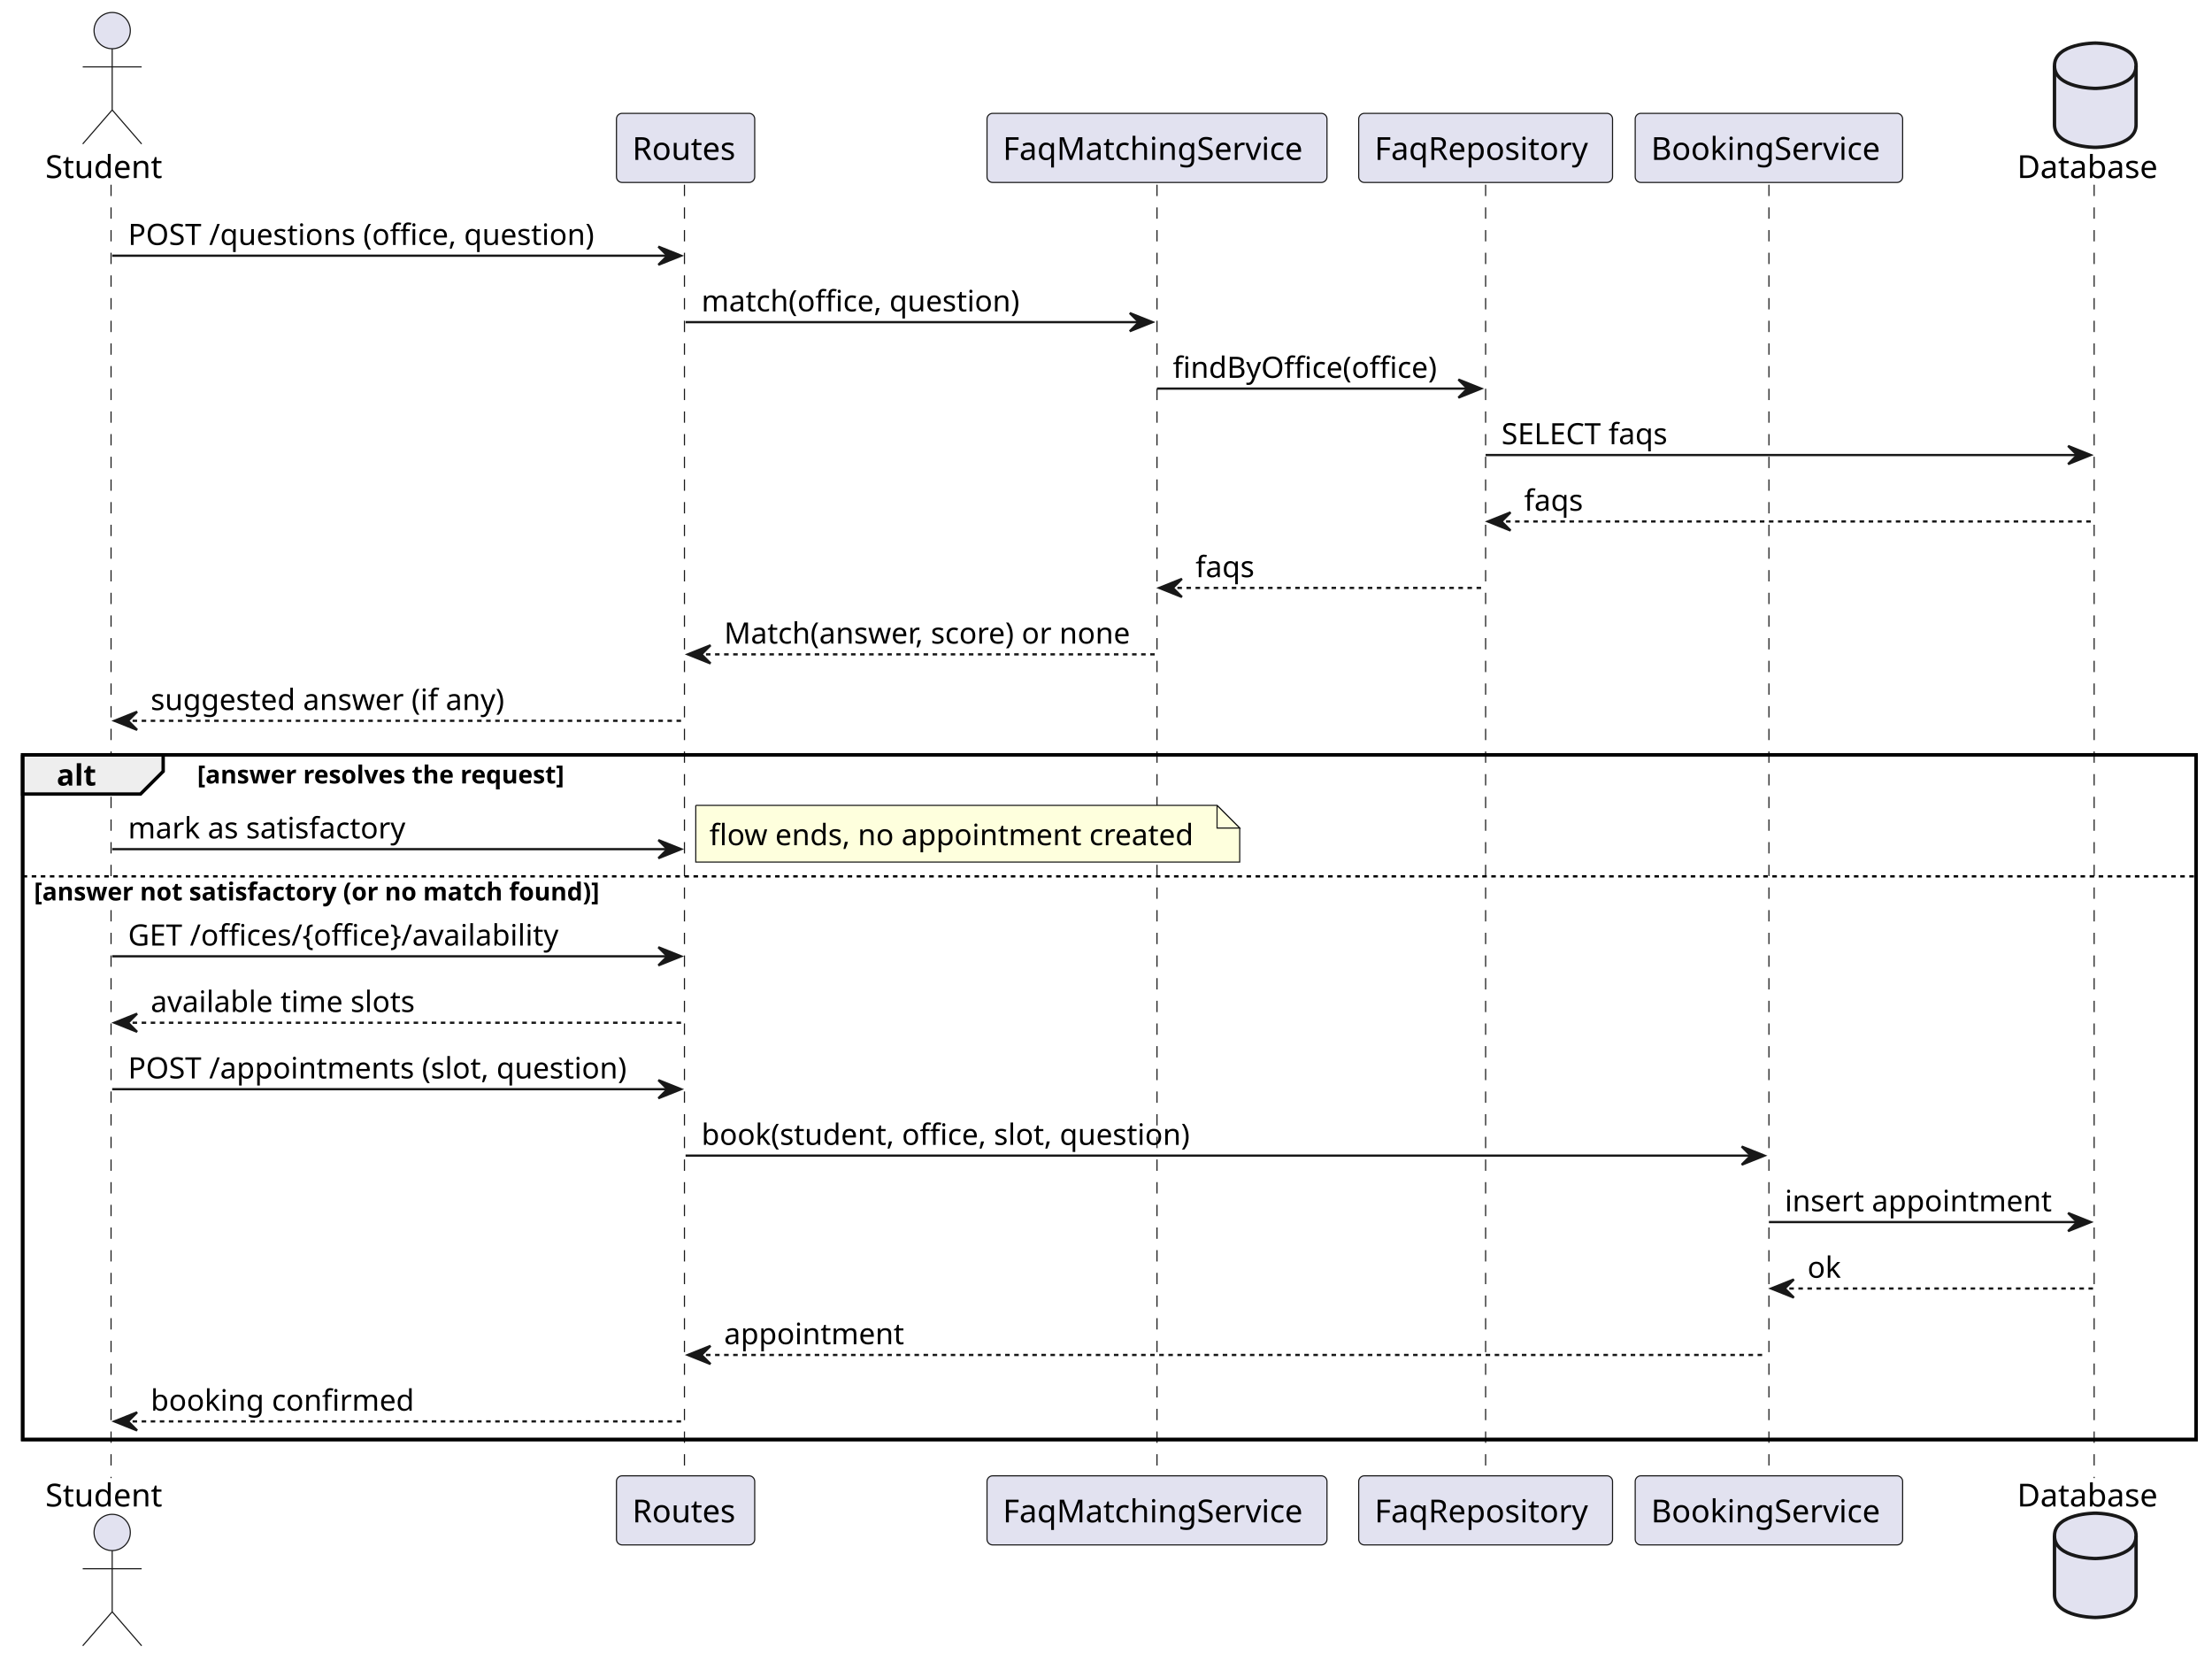
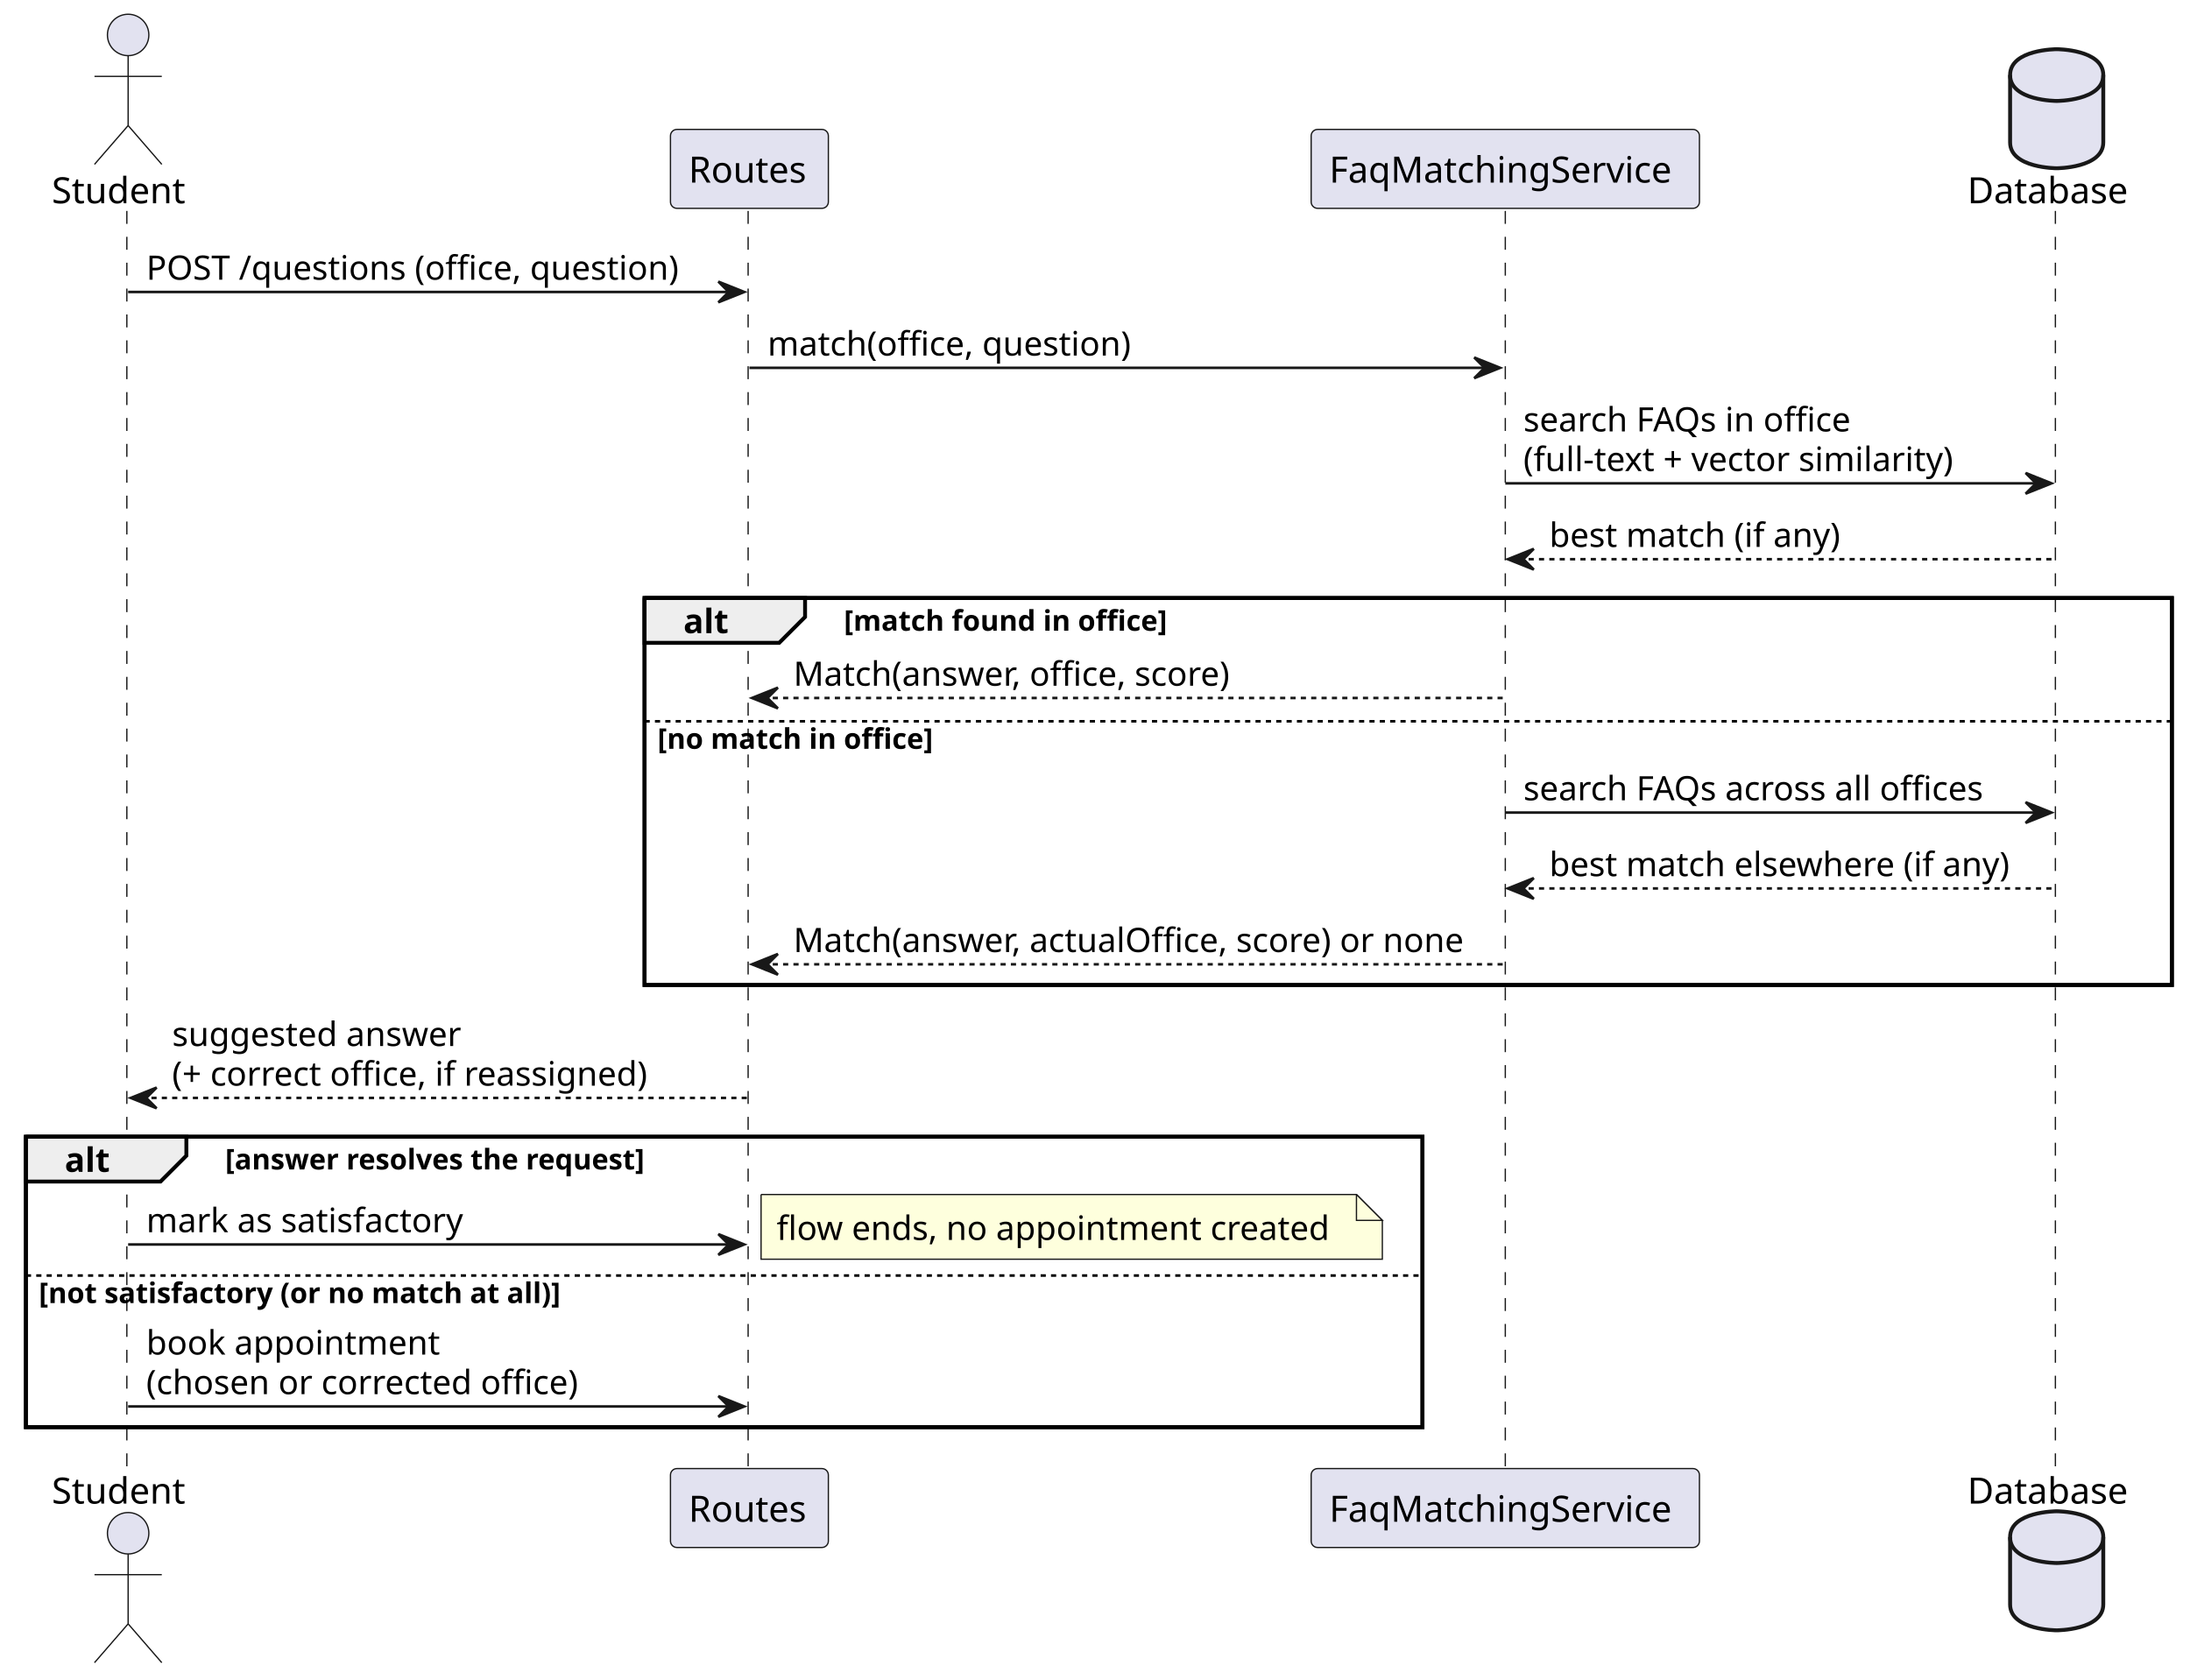
- <svg xmlns="http://www.w3.org/2000/svg" contentStyleType="text/css" height="733px" preserveAspectRatio="none" style="width:976px;height:733px;background:#FFFFFF;" version="1.1" viewBox="0 0 976 733" width="976px" zoomAndPan="magnify">
+ <svg xmlns="http://www.w3.org/2000/svg" contentStyleType="text/css" height="649px" preserveAspectRatio="none" style="width:846px;height:649px;background:#FFFFFF;" version="1.1" viewBox="0 0 846 649" width="846px" zoomAndPan="magnify">
  <defs />
  <g>
-     <rect fill="none" height="302.06" style="stroke:#000000;stroke-width:1.5;" width="959" x="10" y="332.973" />
-     <line style="stroke:#181818;stroke-width:0.5;stroke-dasharray:5.0,5.0;" x1="49" x2="49" y1="81.488" y2="652.033" />
-     <line style="stroke:#181818;stroke-width:0.5;stroke-dasharray:5.0,5.0;" x1="302" x2="302" y1="81.488" y2="652.033" />
-     <line style="stroke:#181818;stroke-width:0.5;stroke-dasharray:5.0,5.0;" x1="510.5" x2="510.5" y1="81.488" y2="652.033" />
-     <line style="stroke:#181818;stroke-width:0.5;stroke-dasharray:5.0,5.0;" x1="655.5" x2="655.5" y1="81.488" y2="652.033" />
-     <line style="stroke:#181818;stroke-width:0.5;stroke-dasharray:5.0,5.0;" x1="780.5" x2="780.5" y1="81.488" y2="652.033" />
-     <line style="stroke:#181818;stroke-width:0.5;stroke-dasharray:5.0,5.0;" x1="924" x2="924" y1="81.488" y2="652.033" />
+     <rect fill="none" height="149.508" style="stroke:#000000;stroke-width:1.5;" width="590" x="249" y="231.041" />
+     <rect fill="none" height="112.197" style="stroke:#000000;stroke-width:1.5;" width="539.5" x="10" y="439.17" />
+     <line style="stroke:#181818;stroke-width:0.5;stroke-dasharray:5.0,5.0;" x1="49" x2="49" y1="81.488" y2="568.367" />
+     <line style="stroke:#181818;stroke-width:0.5;stroke-dasharray:5.0,5.0;" x1="289" x2="289" y1="81.488" y2="568.367" />
+     <line style="stroke:#181818;stroke-width:0.5;stroke-dasharray:5.0,5.0;" x1="581.5" x2="581.5" y1="81.488" y2="568.367" />
+     <line style="stroke:#181818;stroke-width:0.5;stroke-dasharray:5.0,5.0;" x1="794" x2="794" y1="81.488" y2="568.367" />
    <text fill="#000000" font-family="sans-serif" font-size="14" lengthAdjust="spacing" textLength="53" x="20" y="78.535">Student</text>
    <ellipse cx="49.5" cy="13.5" fill="#E2E2F0" rx="8" ry="8" style="stroke:#181818;stroke-width:0.5;" />
    <path d="M49.5,21.5 L49.5,48.5 M36.5,29.5 L62.5,29.5 M49.5,48.5 L36.5,63.5 M49.5,48.5 L62.5,63.5 " fill="none" style="stroke:#181818;stroke-width:0.5;" />
-     <text fill="#000000" font-family="sans-serif" font-size="14" lengthAdjust="spacing" textLength="53" x="20" y="664.568">Student</text>
-     <ellipse cx="49.5" cy="676.021" fill="#E2E2F0" rx="8" ry="8" style="stroke:#181818;stroke-width:0.5;" />
-     <path d="M49.5,684.021 L49.5,711.021 M36.5,692.021 L62.5,692.021 M49.5,711.021 L36.5,726.021 M49.5,711.021 L62.5,726.021 " fill="none" style="stroke:#181818;stroke-width:0.5;" />
-     <rect fill="#E2E2F0" height="30.488" rx="2.5" ry="2.5" style="stroke:#181818;stroke-width:0.5;" width="61" x="272" y="50" />
-     <text fill="#000000" font-family="sans-serif" font-size="14" lengthAdjust="spacing" textLength="47" x="279" y="70.535">Routes</text>
-     <rect fill="#E2E2F0" height="30.488" rx="2.5" ry="2.5" style="stroke:#181818;stroke-width:0.5;" width="61" x="272" y="651.033" />
-     <text fill="#000000" font-family="sans-serif" font-size="14" lengthAdjust="spacing" textLength="47" x="279" y="671.568">Routes</text>
-     <rect fill="#E2E2F0" height="30.488" rx="2.5" ry="2.5" style="stroke:#181818;stroke-width:0.5;" width="150" x="435.5" y="50" />
-     <text fill="#000000" font-family="sans-serif" font-size="14" lengthAdjust="spacing" textLength="136" x="442.5" y="70.535">FaqMatchingService</text>
-     <rect fill="#E2E2F0" height="30.488" rx="2.5" ry="2.5" style="stroke:#181818;stroke-width:0.5;" width="150" x="435.5" y="651.033" />
-     <text fill="#000000" font-family="sans-serif" font-size="14" lengthAdjust="spacing" textLength="136" x="442.5" y="671.568">FaqMatchingService</text>
-     <rect fill="#E2E2F0" height="30.488" rx="2.5" ry="2.5" style="stroke:#181818;stroke-width:0.5;" width="112" x="599.5" y="50" />
-     <text fill="#000000" font-family="sans-serif" font-size="14" lengthAdjust="spacing" textLength="98" x="606.5" y="70.535">FaqRepository</text>
-     <rect fill="#E2E2F0" height="30.488" rx="2.5" ry="2.5" style="stroke:#181818;stroke-width:0.5;" width="112" x="599.5" y="651.033" />
-     <text fill="#000000" font-family="sans-serif" font-size="14" lengthAdjust="spacing" textLength="98" x="606.5" y="671.568">FaqRepository</text>
-     <rect fill="#E2E2F0" height="30.488" rx="2.5" ry="2.5" style="stroke:#181818;stroke-width:0.5;" width="118" x="721.5" y="50" />
-     <text fill="#000000" font-family="sans-serif" font-size="14" lengthAdjust="spacing" textLength="104" x="728.5" y="70.535">BookingService</text>
-     <rect fill="#E2E2F0" height="30.488" rx="2.5" ry="2.5" style="stroke:#181818;stroke-width:0.5;" width="118" x="721.5" y="651.033" />
-     <text fill="#000000" font-family="sans-serif" font-size="14" lengthAdjust="spacing" textLength="104" x="728.5" y="671.568">BookingService</text>
-     <text fill="#000000" font-family="sans-serif" font-size="14" lengthAdjust="spacing" textLength="63" x="890" y="78.535">Database</text>
-     <path d="M906.5,29 C906.5,19 924.5,19 924.5,19 C924.5,19 942.5,19 942.5,29 L942.5,55 C942.5,65 924.5,65 924.5,65 C924.5,65 906.5,65 906.5,55 L906.5,29 " fill="#E2E2F0" style="stroke:#181818;stroke-width:1.5;" />
-     <path d="M906.5,29 C906.5,39 924.5,39 924.5,39 C924.5,39 942.5,39 942.5,29 " fill="none" style="stroke:#181818;stroke-width:1.5;" />
-     <text fill="#000000" font-family="sans-serif" font-size="14" lengthAdjust="spacing" textLength="63" x="890" y="664.568">Database</text>
-     <path d="M906.5,677.521 C906.5,667.521 924.5,667.521 924.5,667.521 C924.5,667.521 942.5,667.521 942.5,677.521 L942.5,703.521 C942.5,713.521 924.5,713.521 924.5,713.521 C924.5,713.521 906.5,713.521 906.5,703.521 L906.5,677.521 " fill="#E2E2F0" style="stroke:#181818;stroke-width:1.5;" />
-     <path d="M906.5,677.521 C906.5,687.521 924.5,687.521 924.5,687.521 C924.5,687.521 942.5,687.521 942.5,677.521 " fill="none" style="stroke:#181818;stroke-width:1.5;" />
-     <polygon fill="#181818" points="290.5,108.799,300.5,112.799,290.5,116.799,294.5,112.799" style="stroke:#181818;stroke-width:1.0;" />
-     <line style="stroke:#181818;stroke-width:1.0;" x1="49.5" x2="296.5" y1="112.799" y2="112.799" />
+     <text fill="#000000" font-family="sans-serif" font-size="14" lengthAdjust="spacing" textLength="53" x="20" y="580.902">Student</text>
+     <ellipse cx="49.5" cy="592.356" fill="#E2E2F0" rx="8" ry="8" style="stroke:#181818;stroke-width:0.5;" />
+     <path d="M49.5,600.356 L49.5,627.356 M36.5,608.356 L62.5,608.356 M49.5,627.356 L36.5,642.356 M49.5,627.356 L62.5,642.356 " fill="none" style="stroke:#181818;stroke-width:0.5;" />
+     <rect fill="#E2E2F0" height="30.488" rx="2.5" ry="2.5" style="stroke:#181818;stroke-width:0.5;" width="61" x="259" y="50" />
+     <text fill="#000000" font-family="sans-serif" font-size="14" lengthAdjust="spacing" textLength="47" x="266" y="70.535">Routes</text>
+     <rect fill="#E2E2F0" height="30.488" rx="2.5" ry="2.5" style="stroke:#181818;stroke-width:0.5;" width="61" x="259" y="567.367" />
+     <text fill="#000000" font-family="sans-serif" font-size="14" lengthAdjust="spacing" textLength="47" x="266" y="587.902">Routes</text>
+     <rect fill="#E2E2F0" height="30.488" rx="2.5" ry="2.5" style="stroke:#181818;stroke-width:0.5;" width="150" x="506.5" y="50" />
+     <text fill="#000000" font-family="sans-serif" font-size="14" lengthAdjust="spacing" textLength="136" x="513.5" y="70.535">FaqMatchingService</text>
+     <rect fill="#E2E2F0" height="30.488" rx="2.5" ry="2.5" style="stroke:#181818;stroke-width:0.5;" width="150" x="506.5" y="567.367" />
+     <text fill="#000000" font-family="sans-serif" font-size="14" lengthAdjust="spacing" textLength="136" x="513.5" y="587.902">FaqMatchingService</text>
+     <text fill="#000000" font-family="sans-serif" font-size="14" lengthAdjust="spacing" textLength="63" x="760" y="78.535">Database</text>
+     <path d="M776.5,29 C776.5,19 794.5,19 794.5,19 C794.5,19 812.5,19 812.5,29 L812.5,55 C812.5,65 794.5,65 794.5,65 C794.5,65 776.5,65 776.5,55 L776.5,29 " fill="#E2E2F0" style="stroke:#181818;stroke-width:1.5;" />
+     <path d="M776.5,29 C776.5,39 794.5,39 794.5,39 C794.5,39 812.5,39 812.5,29 " fill="none" style="stroke:#181818;stroke-width:1.5;" />
+     <text fill="#000000" font-family="sans-serif" font-size="14" lengthAdjust="spacing" textLength="63" x="760" y="580.902">Database</text>
+     <path d="M776.5,593.856 C776.5,583.856 794.5,583.856 794.5,583.856 C794.5,583.856 812.5,583.856 812.5,593.856 L812.5,619.856 C812.5,629.856 794.5,629.856 794.5,629.856 C794.5,629.856 776.5,629.856 776.5,619.856 L776.5,593.856 " fill="#E2E2F0" style="stroke:#181818;stroke-width:1.5;" />
+     <path d="M776.5,593.856 C776.5,603.856 794.5,603.856 794.5,603.856 C794.5,603.856 812.5,603.856 812.5,593.856 " fill="none" style="stroke:#181818;stroke-width:1.5;" />
+     <polygon fill="#181818" points="277.5,108.799,287.5,112.799,277.5,116.799,281.5,112.799" style="stroke:#181818;stroke-width:1.0;" />
+     <line style="stroke:#181818;stroke-width:1.0;" x1="49.5" x2="283.5" y1="112.799" y2="112.799" />
    <text fill="#000000" font-family="sans-serif" font-size="13" lengthAdjust="spacing" textLength="216" x="56.5" y="108.057">POST /questions (office, question)</text>
-     <polygon fill="#181818" points="498.5,138.109,508.5,142.109,498.5,146.109,502.5,142.109" style="stroke:#181818;stroke-width:1.0;" />
-     <line style="stroke:#181818;stroke-width:1.0;" x1="302.5" x2="504.5" y1="142.109" y2="142.109" />
-     <text fill="#000000" font-family="sans-serif" font-size="13" lengthAdjust="spacing" textLength="146" x="309.5" y="137.367">match(office, question)</text>
-     <polygon fill="#181818" points="643.5,167.42,653.5,171.42,643.5,175.42,647.5,171.42" style="stroke:#181818;stroke-width:1.0;" />
-     <line style="stroke:#181818;stroke-width:1.0;" x1="510.5" x2="649.5" y1="171.42" y2="171.42" />
-     <text fill="#000000" font-family="sans-serif" font-size="13" lengthAdjust="spacing" textLength="121" x="517.5" y="166.678">findByOffice(office)</text>
-     <polygon fill="#181818" points="912.5,196.731,922.5,200.731,912.5,204.731,916.5,200.731" style="stroke:#181818;stroke-width:1.0;" />
-     <line style="stroke:#181818;stroke-width:1.0;" x1="655.5" x2="918.5" y1="200.731" y2="200.731" />
-     <text fill="#000000" font-family="sans-serif" font-size="13" lengthAdjust="spacing" textLength="76" x="662.5" y="195.988">SELECT faqs</text>
-     <polygon fill="#181818" points="666.5,226.041,656.5,230.041,666.5,234.041,662.5,230.041" style="stroke:#181818;stroke-width:1.0;" />
-     <line style="stroke:#181818;stroke-width:1.0;stroke-dasharray:2.0,2.0;" x1="660.5" x2="923.5" y1="230.041" y2="230.041" />
-     <text fill="#000000" font-family="sans-serif" font-size="13" lengthAdjust="spacing" textLength="27" x="672.5" y="225.299">faqs</text>
-     <polygon fill="#181818" points="521.5,255.352,511.5,259.352,521.5,263.352,517.5,259.352" style="stroke:#181818;stroke-width:1.0;" />
-     <line style="stroke:#181818;stroke-width:1.0;stroke-dasharray:2.0,2.0;" x1="515.5" x2="654.5" y1="259.352" y2="259.352" />
-     <text fill="#000000" font-family="sans-serif" font-size="13" lengthAdjust="spacing" textLength="27" x="527.5" y="254.609">faqs</text>
-     <polygon fill="#181818" points="313.5,284.662,303.5,288.662,313.5,292.662,309.5,288.662" style="stroke:#181818;stroke-width:1.0;" />
-     <line style="stroke:#181818;stroke-width:1.0;stroke-dasharray:2.0,2.0;" x1="307.5" x2="509.5" y1="288.662" y2="288.662" />
-     <text fill="#000000" font-family="sans-serif" font-size="13" lengthAdjust="spacing" textLength="184" x="319.5" y="283.92">Match(answer, score) or none</text>
-     <polygon fill="#181818" points="60.5,313.973,50.5,317.973,60.5,321.973,56.5,317.973" style="stroke:#181818;stroke-width:1.0;" />
-     <line style="stroke:#181818;stroke-width:1.0;stroke-dasharray:2.0,2.0;" x1="54.5" x2="301.5" y1="317.973" y2="317.973" />
-     <text fill="#000000" font-family="sans-serif" font-size="13" lengthAdjust="spacing" textLength="160" x="66.5" y="313.231">suggested answer (if any)</text>
-     <path d="M10,332.973 L72,332.973 L72,340.283 L62,350.283 L10,350.283 L10,332.973 " fill="#EEEEEE" style="stroke:#000000;stroke-width:1.5;" />
-     <rect fill="none" height="302.06" style="stroke:#000000;stroke-width:1.5;" width="959" x="10" y="332.973" />
-     <text fill="#000000" font-family="sans-serif" font-size="13" font-weight="bold" lengthAdjust="spacing" textLength="17" x="25" y="346.541">alt</text>
-     <text fill="#000000" font-family="sans-serif" font-size="11" font-weight="bold" lengthAdjust="spacing" textLength="164" x="87" y="345.607">[answer resolves the request]</text>
-     <polygon fill="#181818" points="290.5,370.594,300.5,374.594,290.5,378.594,294.5,374.594" style="stroke:#181818;stroke-width:1.0;" />
-     <line style="stroke:#181818;stroke-width:1.0;" x1="49.5" x2="296.5" y1="374.594" y2="374.594" />
-     <text fill="#000000" font-family="sans-serif" font-size="13" lengthAdjust="spacing" textLength="128" x="56.5" y="369.852">mark as satisfactory</text>
-     <path d="M307,355.283 L307,380.283 L547,380.283 L547,365.283 L537,355.283 L307,355.283 " fill="#FEFFDD" style="stroke:#181818;stroke-width:0.5;" />
-     <path d="M537,355.283 L537,365.283 L547,365.283 L537,355.283 " fill="#FEFFDD" style="stroke:#181818;stroke-width:0.5;" />
-     <text fill="#000000" font-family="sans-serif" font-size="13" lengthAdjust="spacing" textLength="219" x="313" y="372.852">flow ends, no appointment created</text>
-     <line style="stroke:#000000;stroke-width:1.0;stroke-dasharray:2.0,2.0;" x1="10" x2="969" y1="386.594" y2="386.594" />
-     <text fill="#000000" font-family="sans-serif" font-size="11" font-weight="bold" lengthAdjust="spacing" textLength="255" x="15" y="397.228">[answer not satisfactory (or no match found)]</text>
-     <polygon fill="#181818" points="290.5,417.859,300.5,421.859,290.5,425.859,294.5,421.859" style="stroke:#181818;stroke-width:1.0;" />
-     <line style="stroke:#181818;stroke-width:1.0;" x1="49.5" x2="296.5" y1="421.859" y2="421.859" />
-     <text fill="#000000" font-family="sans-serif" font-size="13" lengthAdjust="spacing" textLength="204" x="56.5" y="417.117">GET /offices/{office}/availability</text>
-     <polygon fill="#181818" points="60.5,447.17,50.5,451.17,60.5,455.17,56.5,451.17" style="stroke:#181818;stroke-width:1.0;" />
-     <line style="stroke:#181818;stroke-width:1.0;stroke-dasharray:2.0,2.0;" x1="54.5" x2="301.5" y1="451.17" y2="451.17" />
-     <text fill="#000000" font-family="sans-serif" font-size="13" lengthAdjust="spacing" textLength="122" x="66.5" y="446.428">available time slots</text>
-     <polygon fill="#181818" points="290.5,476.481,300.5,480.481,290.5,484.481,294.5,480.481" style="stroke:#181818;stroke-width:1.0;" />
-     <line style="stroke:#181818;stroke-width:1.0;" x1="49.5" x2="296.5" y1="480.481" y2="480.481" />
-     <text fill="#000000" font-family="sans-serif" font-size="13" lengthAdjust="spacing" textLength="229" x="56.5" y="475.738">POST /appointments (slot, question)</text>
-     <polygon fill="#181818" points="768.5,505.791,778.5,509.791,768.5,513.791,772.5,509.791" style="stroke:#181818;stroke-width:1.0;" />
-     <line style="stroke:#181818;stroke-width:1.0;" x1="302.5" x2="774.5" y1="509.791" y2="509.791" />
-     <text fill="#000000" font-family="sans-serif" font-size="13" lengthAdjust="spacing" textLength="227" x="309.5" y="505.049">book(student, office, slot, question)</text>
-     <polygon fill="#181818" points="912.5,535.102,922.5,539.102,912.5,543.102,916.5,539.102" style="stroke:#181818;stroke-width:1.0;" />
-     <line style="stroke:#181818;stroke-width:1.0;" x1="780.5" x2="918.5" y1="539.102" y2="539.102" />
-     <text fill="#000000" font-family="sans-serif" font-size="13" lengthAdjust="spacing" textLength="120" x="787.5" y="534.359">insert appointment</text>
-     <polygon fill="#181818" points="791.5,564.412,781.5,568.412,791.5,572.412,787.5,568.412" style="stroke:#181818;stroke-width:1.0;" />
-     <line style="stroke:#181818;stroke-width:1.0;stroke-dasharray:2.0,2.0;" x1="785.5" x2="923.5" y1="568.412" y2="568.412" />
-     <text fill="#000000" font-family="sans-serif" font-size="13" lengthAdjust="spacing" textLength="16" x="797.5" y="563.67">ok</text>
-     <polygon fill="#181818" points="313.5,593.723,303.5,597.723,313.5,601.723,309.5,597.723" style="stroke:#181818;stroke-width:1.0;" />
-     <line style="stroke:#181818;stroke-width:1.0;stroke-dasharray:2.0,2.0;" x1="307.5" x2="779.5" y1="597.723" y2="597.723" />
-     <text fill="#000000" font-family="sans-serif" font-size="13" lengthAdjust="spacing" textLength="80" x="319.5" y="592.981">appointment</text>
-     <polygon fill="#181818" points="60.5,623.033,50.5,627.033,60.5,631.033,56.5,627.033" style="stroke:#181818;stroke-width:1.0;" />
-     <line style="stroke:#181818;stroke-width:1.0;stroke-dasharray:2.0,2.0;" x1="54.5" x2="301.5" y1="627.033" y2="627.033" />
-     <text fill="#000000" font-family="sans-serif" font-size="13" lengthAdjust="spacing" textLength="120" x="66.5" y="622.291">booking confirmed</text>
+     <polygon fill="#181818" points="569.5,138.109,579.5,142.109,569.5,146.109,573.5,142.109" style="stroke:#181818;stroke-width:1.0;" />
+     <line style="stroke:#181818;stroke-width:1.0;" x1="289.5" x2="575.5" y1="142.109" y2="142.109" />
+     <text fill="#000000" font-family="sans-serif" font-size="13" lengthAdjust="spacing" textLength="146" x="296.5" y="137.367">match(office, question)</text>
+     <polygon fill="#181818" points="782.5,182.731,792.5,186.731,782.5,190.731,786.5,186.731" style="stroke:#181818;stroke-width:1.0;" />
+     <line style="stroke:#181818;stroke-width:1.0;" x1="581.5" x2="788.5" y1="186.731" y2="186.731" />
+     <text fill="#000000" font-family="sans-serif" font-size="13" lengthAdjust="spacing" textLength="134" x="588.5" y="166.678">search FAQs in office</text>
+     <text fill="#000000" font-family="sans-serif" font-size="13" lengthAdjust="spacing" textLength="182" x="588.5" y="181.988">(full-text + vector similarity)</text>
+     <polygon fill="#181818" points="592.5,212.041,582.5,216.041,592.5,220.041,588.5,216.041" style="stroke:#181818;stroke-width:1.0;" />
+     <line style="stroke:#181818;stroke-width:1.0;stroke-dasharray:2.0,2.0;" x1="586.5" x2="793.5" y1="216.041" y2="216.041" />
+     <text fill="#000000" font-family="sans-serif" font-size="13" lengthAdjust="spacing" textLength="117" x="598.5" y="211.299">best match (if any)</text>
+     <path d="M249,231.041 L311,231.041 L311,238.352 L301,248.352 L249,248.352 L249,231.041 " fill="#EEEEEE" style="stroke:#000000;stroke-width:1.5;" />
+     <rect fill="none" height="149.508" style="stroke:#000000;stroke-width:1.5;" width="590" x="249" y="231.041" />
+     <text fill="#000000" font-family="sans-serif" font-size="13" font-weight="bold" lengthAdjust="spacing" textLength="17" x="264" y="244.609">alt</text>
+     <text fill="#000000" font-family="sans-serif" font-size="11" font-weight="bold" lengthAdjust="spacing" textLength="131" x="326" y="243.676">[match found in office]</text>
+     <polygon fill="#181818" points="300.5,265.662,290.5,269.662,300.5,273.662,296.5,269.662" style="stroke:#181818;stroke-width:1.0;" />
+     <line style="stroke:#181818;stroke-width:1.0;stroke-dasharray:2.0,2.0;" x1="294.5" x2="580.5" y1="269.662" y2="269.662" />
+     <text fill="#000000" font-family="sans-serif" font-size="13" lengthAdjust="spacing" textLength="176" x="306.5" y="264.92">Match(answer, office, score)</text>
+     <line style="stroke:#000000;stroke-width:1.0;stroke-dasharray:2.0,2.0;" x1="249" x2="839" y1="278.662" y2="278.662" />
+     <text fill="#000000" font-family="sans-serif" font-size="11" font-weight="bold" lengthAdjust="spacing" textLength="112" x="254" y="289.297">[no match in office]</text>
+     <polygon fill="#181818" points="782.5,309.928,792.5,313.928,782.5,317.928,786.5,313.928" style="stroke:#181818;stroke-width:1.0;" />
+     <line style="stroke:#181818;stroke-width:1.0;" x1="581.5" x2="788.5" y1="313.928" y2="313.928" />
+     <text fill="#000000" font-family="sans-serif" font-size="13" lengthAdjust="spacing" textLength="189" x="588.5" y="309.185">search FAQs across all offices</text>
+     <polygon fill="#181818" points="592.5,339.238,582.5,343.238,592.5,347.238,588.5,343.238" style="stroke:#181818;stroke-width:1.0;" />
+     <line style="stroke:#181818;stroke-width:1.0;stroke-dasharray:2.0,2.0;" x1="586.5" x2="793.5" y1="343.238" y2="343.238" />
+     <text fill="#000000" font-family="sans-serif" font-size="13" lengthAdjust="spacing" textLength="183" x="598.5" y="338.496">best match elsewhere (if any)</text>
+     <polygon fill="#181818" points="300.5,368.549,290.5,372.549,300.5,376.549,296.5,372.549" style="stroke:#181818;stroke-width:1.0;" />
+     <line style="stroke:#181818;stroke-width:1.0;stroke-dasharray:2.0,2.0;" x1="294.5" x2="580.5" y1="372.549" y2="372.549" />
+     <text fill="#000000" font-family="sans-serif" font-size="13" lengthAdjust="spacing" textLength="268" x="306.5" y="367.807">Match(answer, actualOffice, score) or none</text>
+     <polygon fill="#181818" points="60.5,420.17,50.5,424.17,60.5,428.17,56.5,424.17" style="stroke:#181818;stroke-width:1.0;" />
+     <line style="stroke:#181818;stroke-width:1.0;stroke-dasharray:2.0,2.0;" x1="54.5" x2="288.5" y1="424.17" y2="424.17" />
+     <text fill="#000000" font-family="sans-serif" font-size="13" lengthAdjust="spacing" textLength="113" x="66.5" y="404.117">suggested answer</text>
+     <text fill="#000000" font-family="sans-serif" font-size="13" lengthAdjust="spacing" textLength="195" x="66.5" y="419.428">(+ correct office, if reassigned)</text>
+     <path d="M10,439.17 L72,439.17 L72,446.481 L62,456.481 L10,456.481 L10,439.17 " fill="#EEEEEE" style="stroke:#000000;stroke-width:1.5;" />
+     <rect fill="none" height="112.197" style="stroke:#000000;stroke-width:1.5;" width="539.5" x="10" y="439.17" />
+     <text fill="#000000" font-family="sans-serif" font-size="13" font-weight="bold" lengthAdjust="spacing" textLength="17" x="25" y="452.738">alt</text>
+     <text fill="#000000" font-family="sans-serif" font-size="11" font-weight="bold" lengthAdjust="spacing" textLength="164" x="87" y="451.805">[answer resolves the request]</text>
+     <polygon fill="#181818" points="277.5,476.791,287.5,480.791,277.5,484.791,281.5,480.791" style="stroke:#181818;stroke-width:1.0;" />
+     <line style="stroke:#181818;stroke-width:1.0;" x1="49.5" x2="283.5" y1="480.791" y2="480.791" />
+     <text fill="#000000" font-family="sans-serif" font-size="13" lengthAdjust="spacing" textLength="128" x="56.5" y="476.049">mark as satisfactory</text>
+     <path d="M294,461.481 L294,486.481 L534,486.481 L534,471.481 L524,461.481 L294,461.481 " fill="#FEFFDD" style="stroke:#181818;stroke-width:0.5;" />
+     <path d="M524,461.481 L524,471.481 L534,471.481 L524,461.481 " fill="#FEFFDD" style="stroke:#181818;stroke-width:0.5;" />
+     <text fill="#000000" font-family="sans-serif" font-size="13" lengthAdjust="spacing" textLength="219" x="300" y="479.049">flow ends, no appointment created</text>
+     <line style="stroke:#000000;stroke-width:1.0;stroke-dasharray:2.0,2.0;" x1="10" x2="549.5" y1="492.791" y2="492.791" />
+     <text fill="#000000" font-family="sans-serif" font-size="11" font-weight="bold" lengthAdjust="spacing" textLength="207" x="15" y="503.426">[not satisfactory (or no match at all)]</text>
+     <polygon fill="#181818" points="277.5,539.367,287.5,543.367,277.5,547.367,281.5,543.367" style="stroke:#181818;stroke-width:1.0;" />
+     <line style="stroke:#181818;stroke-width:1.0;" x1="49.5" x2="283.5" y1="543.367" y2="543.367" />
+     <text fill="#000000" font-family="sans-serif" font-size="13" lengthAdjust="spacing" textLength="116" x="56.5" y="523.314">book appointment</text>
+     <text fill="#000000" font-family="sans-serif" font-size="13" lengthAdjust="spacing" textLength="173" x="56.5" y="538.625">(chosen or corrected office)</text>
  </g>
</svg>
